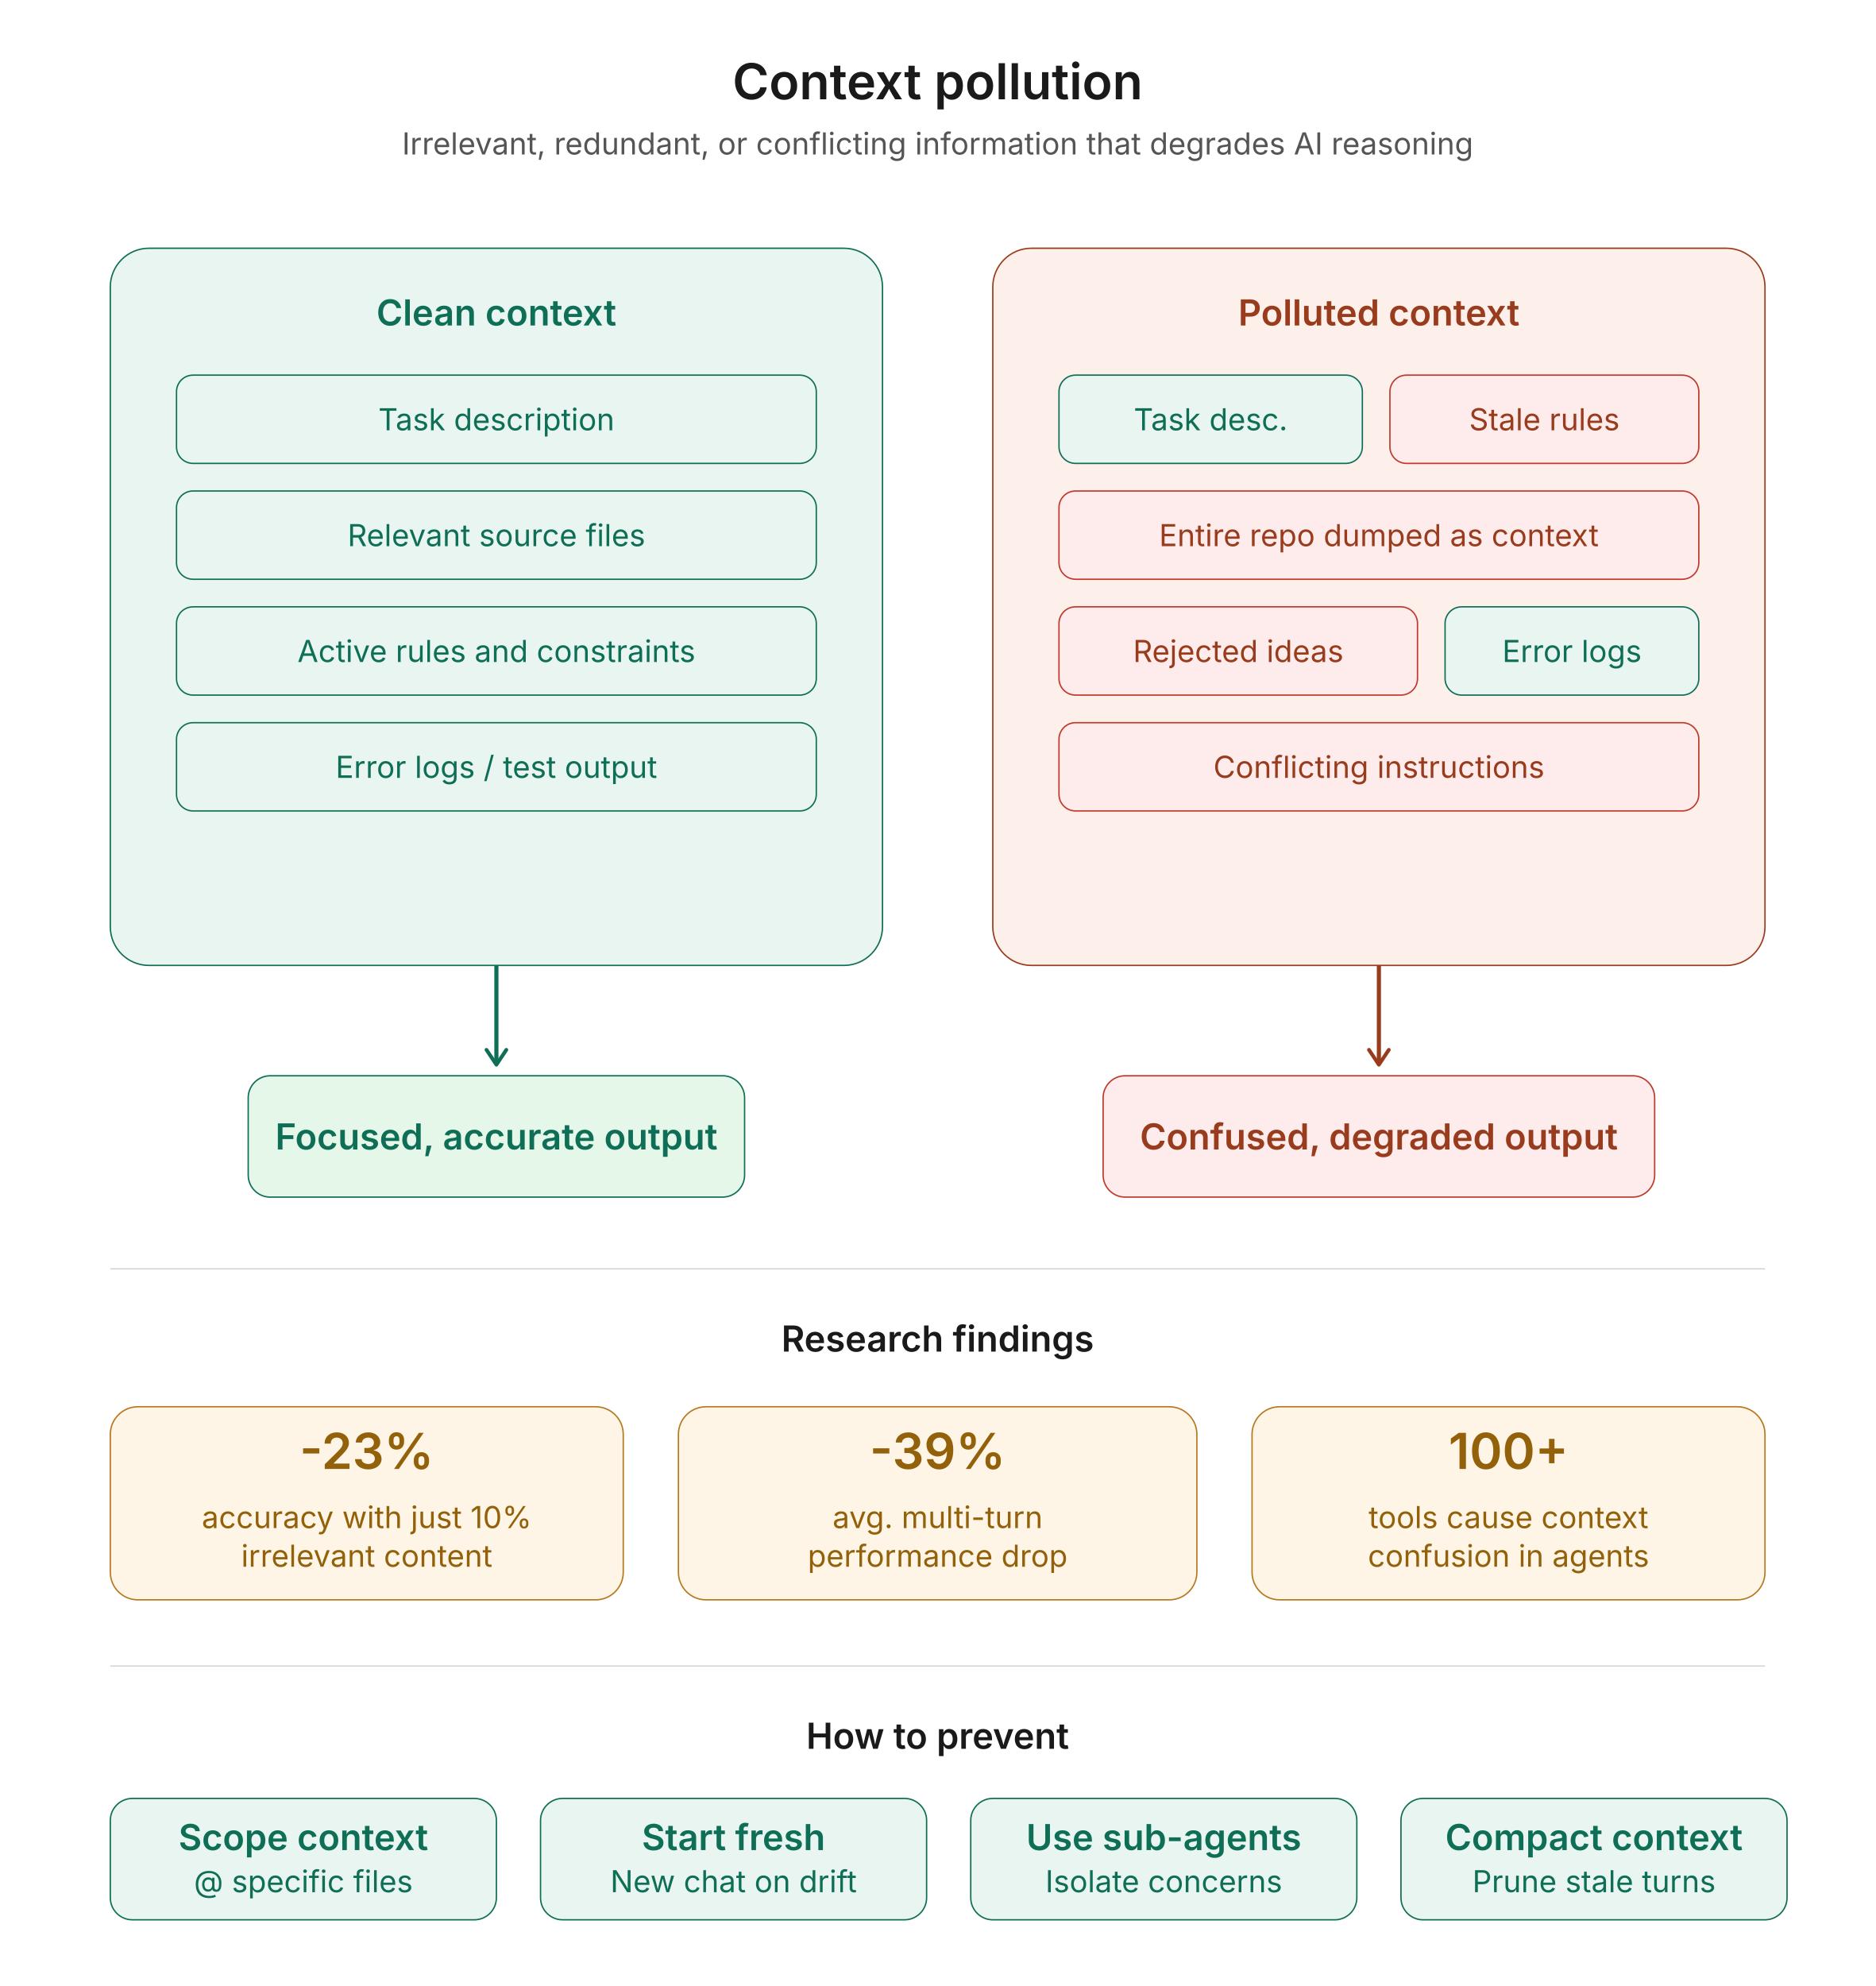
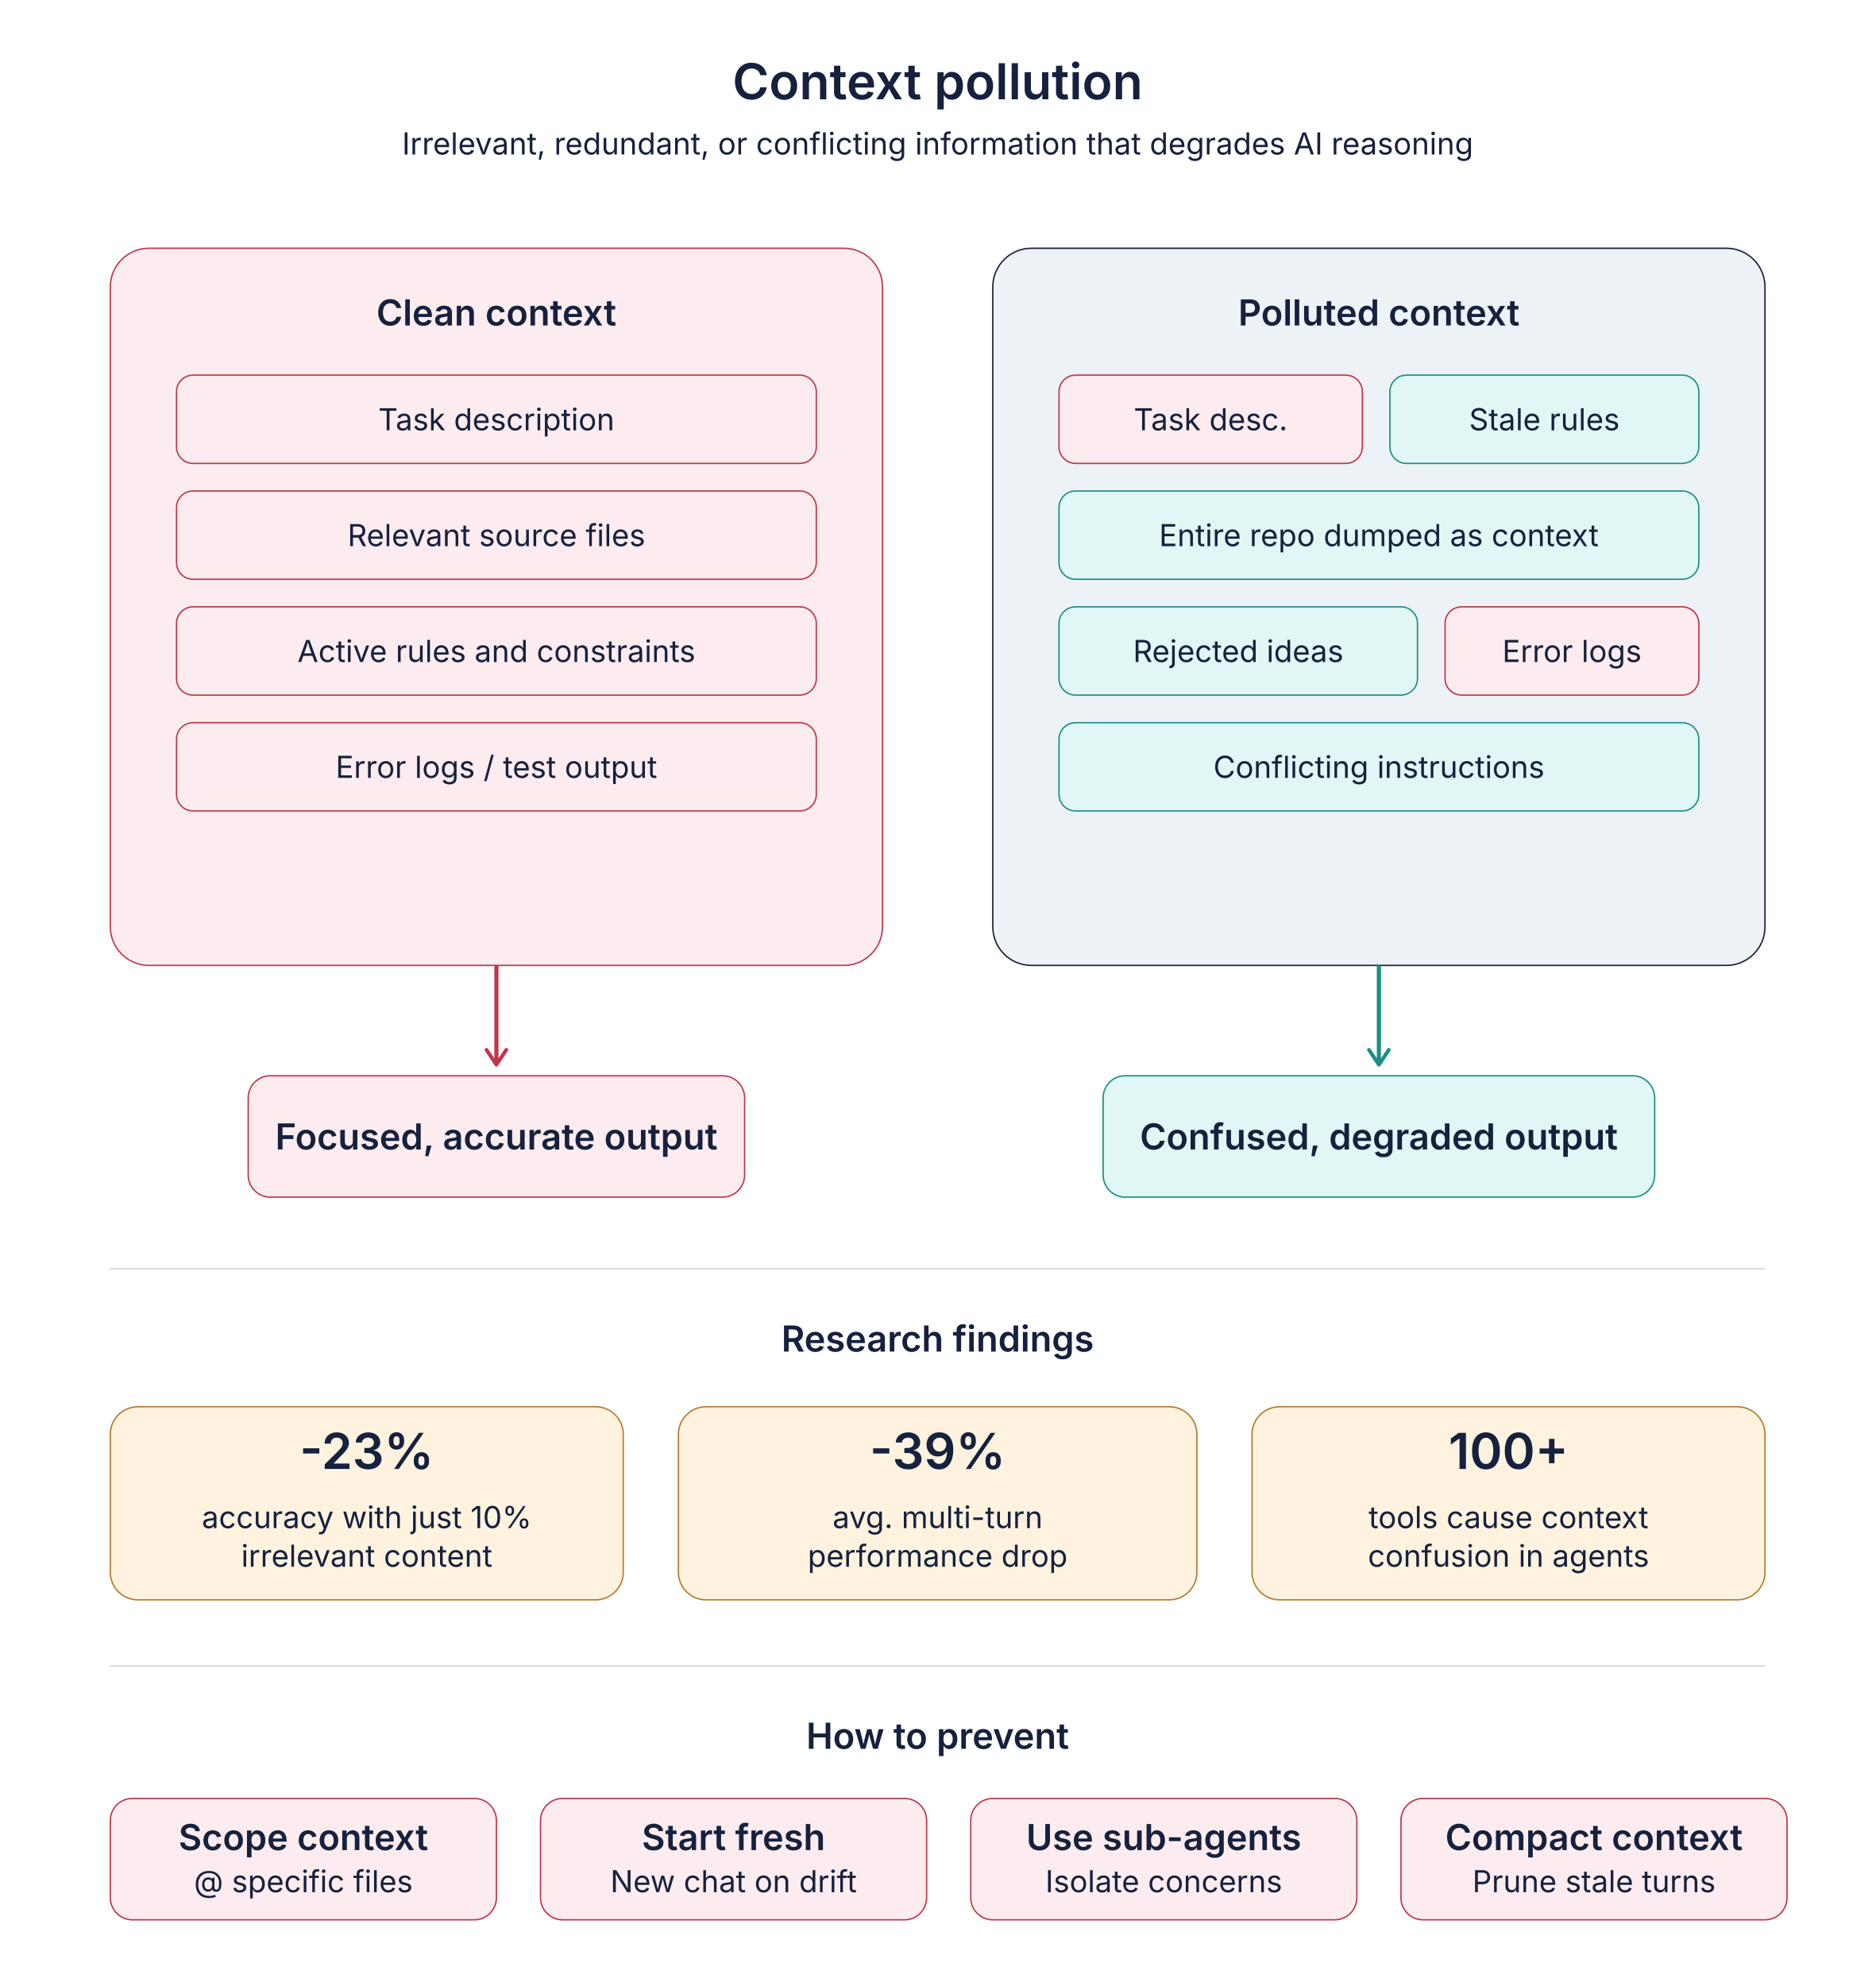
<svg xmlns="http://www.w3.org/2000/svg" width="100%" viewBox="0 0 680 720">
  <defs>
+     <marker id="arrow-coral" viewBox="0 0 10 10" refX="8" refY="5" markerWidth="6" markerHeight="6" orient="auto-start-reverse">
+       <path d="M2 1L8 5L2 9" fill="none" stroke="#C0364A" stroke-width="1.5" stroke-linecap="round" stroke-linejoin="round" />
+     </marker>
    <marker id="arrow-teal" viewBox="0 0 10 10" refX="8" refY="5" markerWidth="6" markerHeight="6" orient="auto-start-reverse">
-       <path d="M2 1L8 5L2 9" fill="none" stroke="#0F6E56" stroke-width="1.5" stroke-linecap="round" stroke-linejoin="round" />
-     </marker>
-     <marker id="arrow-red" viewBox="0 0 10 10" refX="8" refY="5" markerWidth="6" markerHeight="6" orient="auto-start-reverse">
-       <path d="M2 1L8 5L2 9" fill="none" stroke="#993C1D" stroke-width="1.5" stroke-linecap="round" stroke-linejoin="round" />
+       <path d="M2 1L8 5L2 9" fill="none" stroke="#1B8F84" stroke-width="1.5" stroke-linecap="round" stroke-linejoin="round" />
    </marker>
  </defs>
  <style>
-   .th { font-family: -apple-system, BlinkMacSystemFont, 'Segoe UI', sans-serif; font-size: 13px; font-weight: 600; }
-   .ts { font-family: -apple-system, BlinkMacSystemFont, 'Segoe UI', sans-serif; font-size: 11px; font-weight: 400; }
+   .th { font-family: 'Inter', 'Segoe UI', sans-serif; font-size: 13px; font-weight: 600; }
+   .ts { font-family: 'Inter', 'Segoe UI', sans-serif; font-size: 11px; font-weight: 400; }

-   .c-teal rect  { fill: #E8F5F0; stroke: #0F6E56; }
-   .c-teal text  { fill: #0F6E56; }
+   .c-coral rect    { fill: #FDECEF; stroke: #C0364A; }
+   .c-coral text    { fill: #16213E; }

-   .c-coral rect { fill: #FDF0EB; stroke: #993C1D; }
-   .c-coral text { fill: #993C1D; }
+   .c-teal rect     { fill: #E0F7F5; stroke: #1B8F84; }
+   .c-teal text     { fill: #16213E; }

-   .c-red rect   { fill: #FDECEB; stroke: #C0392B; }
-   .c-red text   { fill: #993C1D; }
+   .c-neutral rect  { fill: #EDF2F7; stroke: #16213E; }
+   .c-neutral text  { fill: #16213E; }

-   .c-green rect { fill: #E4F7E8; stroke: #0F6E56; }
-   .c-green text { fill: #0F6E56; }
- 
-   .c-amber rect { fill: #FEF5E7; stroke: #B7791F; }
-   .c-amber text { fill: #92610A; }
+   .c-amber rect    { fill: #FFF3E0; stroke: #B87A2E; }
+   .c-amber text    { fill: #16213E; }
</style>
-   <text class="th" x="340" y="36" text-anchor="middle" fill="#1A1A1A" style="font-size:18px">Context pollution</text>
-   <text class="ts" x="340" y="56" text-anchor="middle" fill="#555">Irrelevant, redundant, or conflicting information that degrades AI reasoning</text>
-   <g class="c-teal">
+   <text class="th" x="340" y="36" text-anchor="middle" fill="#16213E" style="font-size:18px">Context pollution</text>
+   <text class="ts" x="340" y="56" text-anchor="middle" fill="#16213E">Irrelevant, redundant, or conflicting information that degrades AI reasoning</text>
+   <g class="c-coral">
    <rect x="40" y="90" width="280" height="260" rx="14" stroke-width="0.5" />
    <text class="th" x="180" y="118" text-anchor="middle">Clean context</text>
  </g>
-   <g class="c-teal">
+   <g class="c-coral">
    <rect x="64" y="136" width="232" height="32" rx="6" stroke-width="0.5" />
    <text class="ts" x="180" y="152" text-anchor="middle" dominant-baseline="central">Task description</text>
  </g>
-   <g class="c-teal">
+   <g class="c-coral">
    <rect x="64" y="178" width="232" height="32" rx="6" stroke-width="0.5" />
    <text class="ts" x="180" y="194" text-anchor="middle" dominant-baseline="central">Relevant source files</text>
  </g>
-   <g class="c-teal">
+   <g class="c-coral">
    <rect x="64" y="220" width="232" height="32" rx="6" stroke-width="0.5" />
    <text class="ts" x="180" y="236" text-anchor="middle" dominant-baseline="central">Active rules and constraints</text>
  </g>
-   <g class="c-teal">
+   <g class="c-coral">
    <rect x="64" y="262" width="232" height="32" rx="6" stroke-width="0.5" />
    <text class="ts" x="180" y="278" text-anchor="middle" dominant-baseline="central">Error logs / test output</text>
  </g>
-   <line x1="180" y1="350" x2="180" y2="386" stroke="#0F6E56" stroke-width="1.5" marker-end="url(#arrow-teal)" />
-   <g class="c-green">
+   <line x1="180" y1="350" x2="180" y2="386" stroke="#C0364A" stroke-width="1.5" marker-end="url(#arrow-coral)" />
+   <g class="c-coral">
    <rect x="90" y="390" width="180" height="44" rx="8" stroke-width="0.5" />
    <text class="th" x="180" y="412" text-anchor="middle" dominant-baseline="central">Focused, accurate output</text>
  </g>
-   <g class="c-coral">
+   <g class="c-neutral">
    <rect x="360" y="90" width="280" height="260" rx="14" stroke-width="0.5" />
    <text class="th" x="500" y="118" text-anchor="middle">Polluted context</text>
  </g>
-   <g class="c-teal">
+   <g class="c-coral">
    <rect x="384" y="136" width="110" height="32" rx="6" stroke-width="0.5" />
    <text class="ts" x="439" y="152" text-anchor="middle" dominant-baseline="central">Task desc.</text>
  </g>
-   <g class="c-red">
+   <g class="c-teal">
    <rect x="504" y="136" width="112" height="32" rx="6" stroke-width="0.5" />
    <text class="ts" x="560" y="152" text-anchor="middle" dominant-baseline="central">Stale rules</text>
  </g>
-   <g class="c-red">
+   <g class="c-teal">
    <rect x="384" y="178" width="232" height="32" rx="6" stroke-width="0.5" />
    <text class="ts" x="500" y="194" text-anchor="middle" dominant-baseline="central">Entire repo dumped as context</text>
  </g>
-   <g class="c-red">
+   <g class="c-teal">
    <rect x="384" y="220" width="130" height="32" rx="6" stroke-width="0.5" />
    <text class="ts" x="449" y="236" text-anchor="middle" dominant-baseline="central">Rejected ideas</text>
  </g>
-   <g class="c-teal">
+   <g class="c-coral">
    <rect x="524" y="220" width="92" height="32" rx="6" stroke-width="0.5" />
    <text class="ts" x="570" y="236" text-anchor="middle" dominant-baseline="central">Error logs</text>
  </g>
-   <g class="c-red">
+   <g class="c-teal">
    <rect x="384" y="262" width="232" height="32" rx="6" stroke-width="0.5" />
    <text class="ts" x="500" y="278" text-anchor="middle" dominant-baseline="central">Conflicting instructions</text>
  </g>
-   <line x1="500" y1="350" x2="500" y2="386" stroke="#993C1D" stroke-width="1.5" marker-end="url(#arrow-red)" />
-   <g class="c-red">
+   <line x1="500" y1="350" x2="500" y2="386" stroke="#1B8F84" stroke-width="1.5" marker-end="url(#arrow-teal)" />
+   <g class="c-teal">
    <rect x="400" y="390" width="200" height="44" rx="8" stroke-width="0.5" />
    <text class="th" x="500" y="412" text-anchor="middle" dominant-baseline="central">Confused, degraded output</text>
  </g>
-   <line x1="40" y1="460" x2="640" y2="460" stroke="#999" stroke-width="0.5" opacity="0.4" />
-   <text class="th" x="340" y="490" text-anchor="middle" fill="#1A1A1A">Research findings</text>
+   <line x1="40" y1="460" x2="640" y2="460" stroke="#16213E" stroke-width="0.5" opacity="0.2" />
+   <text class="th" x="340" y="490" text-anchor="middle" fill="#16213E">Research findings</text>
  <g class="c-amber">
    <rect x="40" y="510" width="186" height="70" rx="10" stroke-width="0.5" />
    <text class="th" x="133" y="526" text-anchor="middle" dominant-baseline="central" style="font-size:18px">-23%</text>
    <text class="ts" x="133" y="550" text-anchor="middle" dominant-baseline="central">accuracy with just 10%</text>
    <text class="ts" x="133" y="564" text-anchor="middle" dominant-baseline="central">irrelevant content</text>
  </g>
  <g class="c-amber">
    <rect x="246" y="510" width="188" height="70" rx="10" stroke-width="0.5" />
    <text class="th" x="340" y="526" text-anchor="middle" dominant-baseline="central" style="font-size:18px">-39%</text>
    <text class="ts" x="340" y="550" text-anchor="middle" dominant-baseline="central">avg. multi-turn</text>
    <text class="ts" x="340" y="564" text-anchor="middle" dominant-baseline="central">performance drop</text>
  </g>
  <g class="c-amber">
    <rect x="454" y="510" width="186" height="70" rx="10" stroke-width="0.5" />
    <text class="th" x="547" y="526" text-anchor="middle" dominant-baseline="central" style="font-size:18px">100+</text>
    <text class="ts" x="547" y="550" text-anchor="middle" dominant-baseline="central">tools cause context</text>
    <text class="ts" x="547" y="564" text-anchor="middle" dominant-baseline="central">confusion in agents</text>
  </g>
-   <line x1="40" y1="604" x2="640" y2="604" stroke="#999" stroke-width="0.5" opacity="0.4" />
-   <text class="th" x="340" y="634" text-anchor="middle" fill="#1A1A1A">How to prevent</text>
-   <g class="c-teal">
+   <line x1="40" y1="604" x2="640" y2="604" stroke="#16213E" stroke-width="0.5" opacity="0.2" />
+   <text class="th" x="340" y="634" text-anchor="middle" fill="#16213E">How to prevent</text>
+   <g class="c-coral">
    <rect x="40" y="652" width="140" height="44" rx="8" stroke-width="0.5" />
    <text class="th" x="110" y="666" text-anchor="middle" dominant-baseline="central">Scope context</text>
    <text class="ts" x="110" y="682" text-anchor="middle" dominant-baseline="central">@ specific files</text>
  </g>
-   <g class="c-teal">
+   <g class="c-coral">
    <rect x="196" y="652" width="140" height="44" rx="8" stroke-width="0.5" />
    <text class="th" x="266" y="666" text-anchor="middle" dominant-baseline="central">Start fresh</text>
    <text class="ts" x="266" y="682" text-anchor="middle" dominant-baseline="central">New chat on drift</text>
  </g>
-   <g class="c-teal">
+   <g class="c-coral">
    <rect x="352" y="652" width="140" height="44" rx="8" stroke-width="0.5" />
    <text class="th" x="422" y="666" text-anchor="middle" dominant-baseline="central">Use sub-agents</text>
    <text class="ts" x="422" y="682" text-anchor="middle" dominant-baseline="central">Isolate concerns</text>
  </g>
-   <g class="c-teal">
+   <g class="c-coral">
    <rect x="508" y="652" width="140" height="44" rx="8" stroke-width="0.5" />
    <text class="th" x="578" y="666" text-anchor="middle" dominant-baseline="central">Compact context</text>
    <text class="ts" x="578" y="682" text-anchor="middle" dominant-baseline="central">Prune stale turns</text>
  </g>
</svg>
